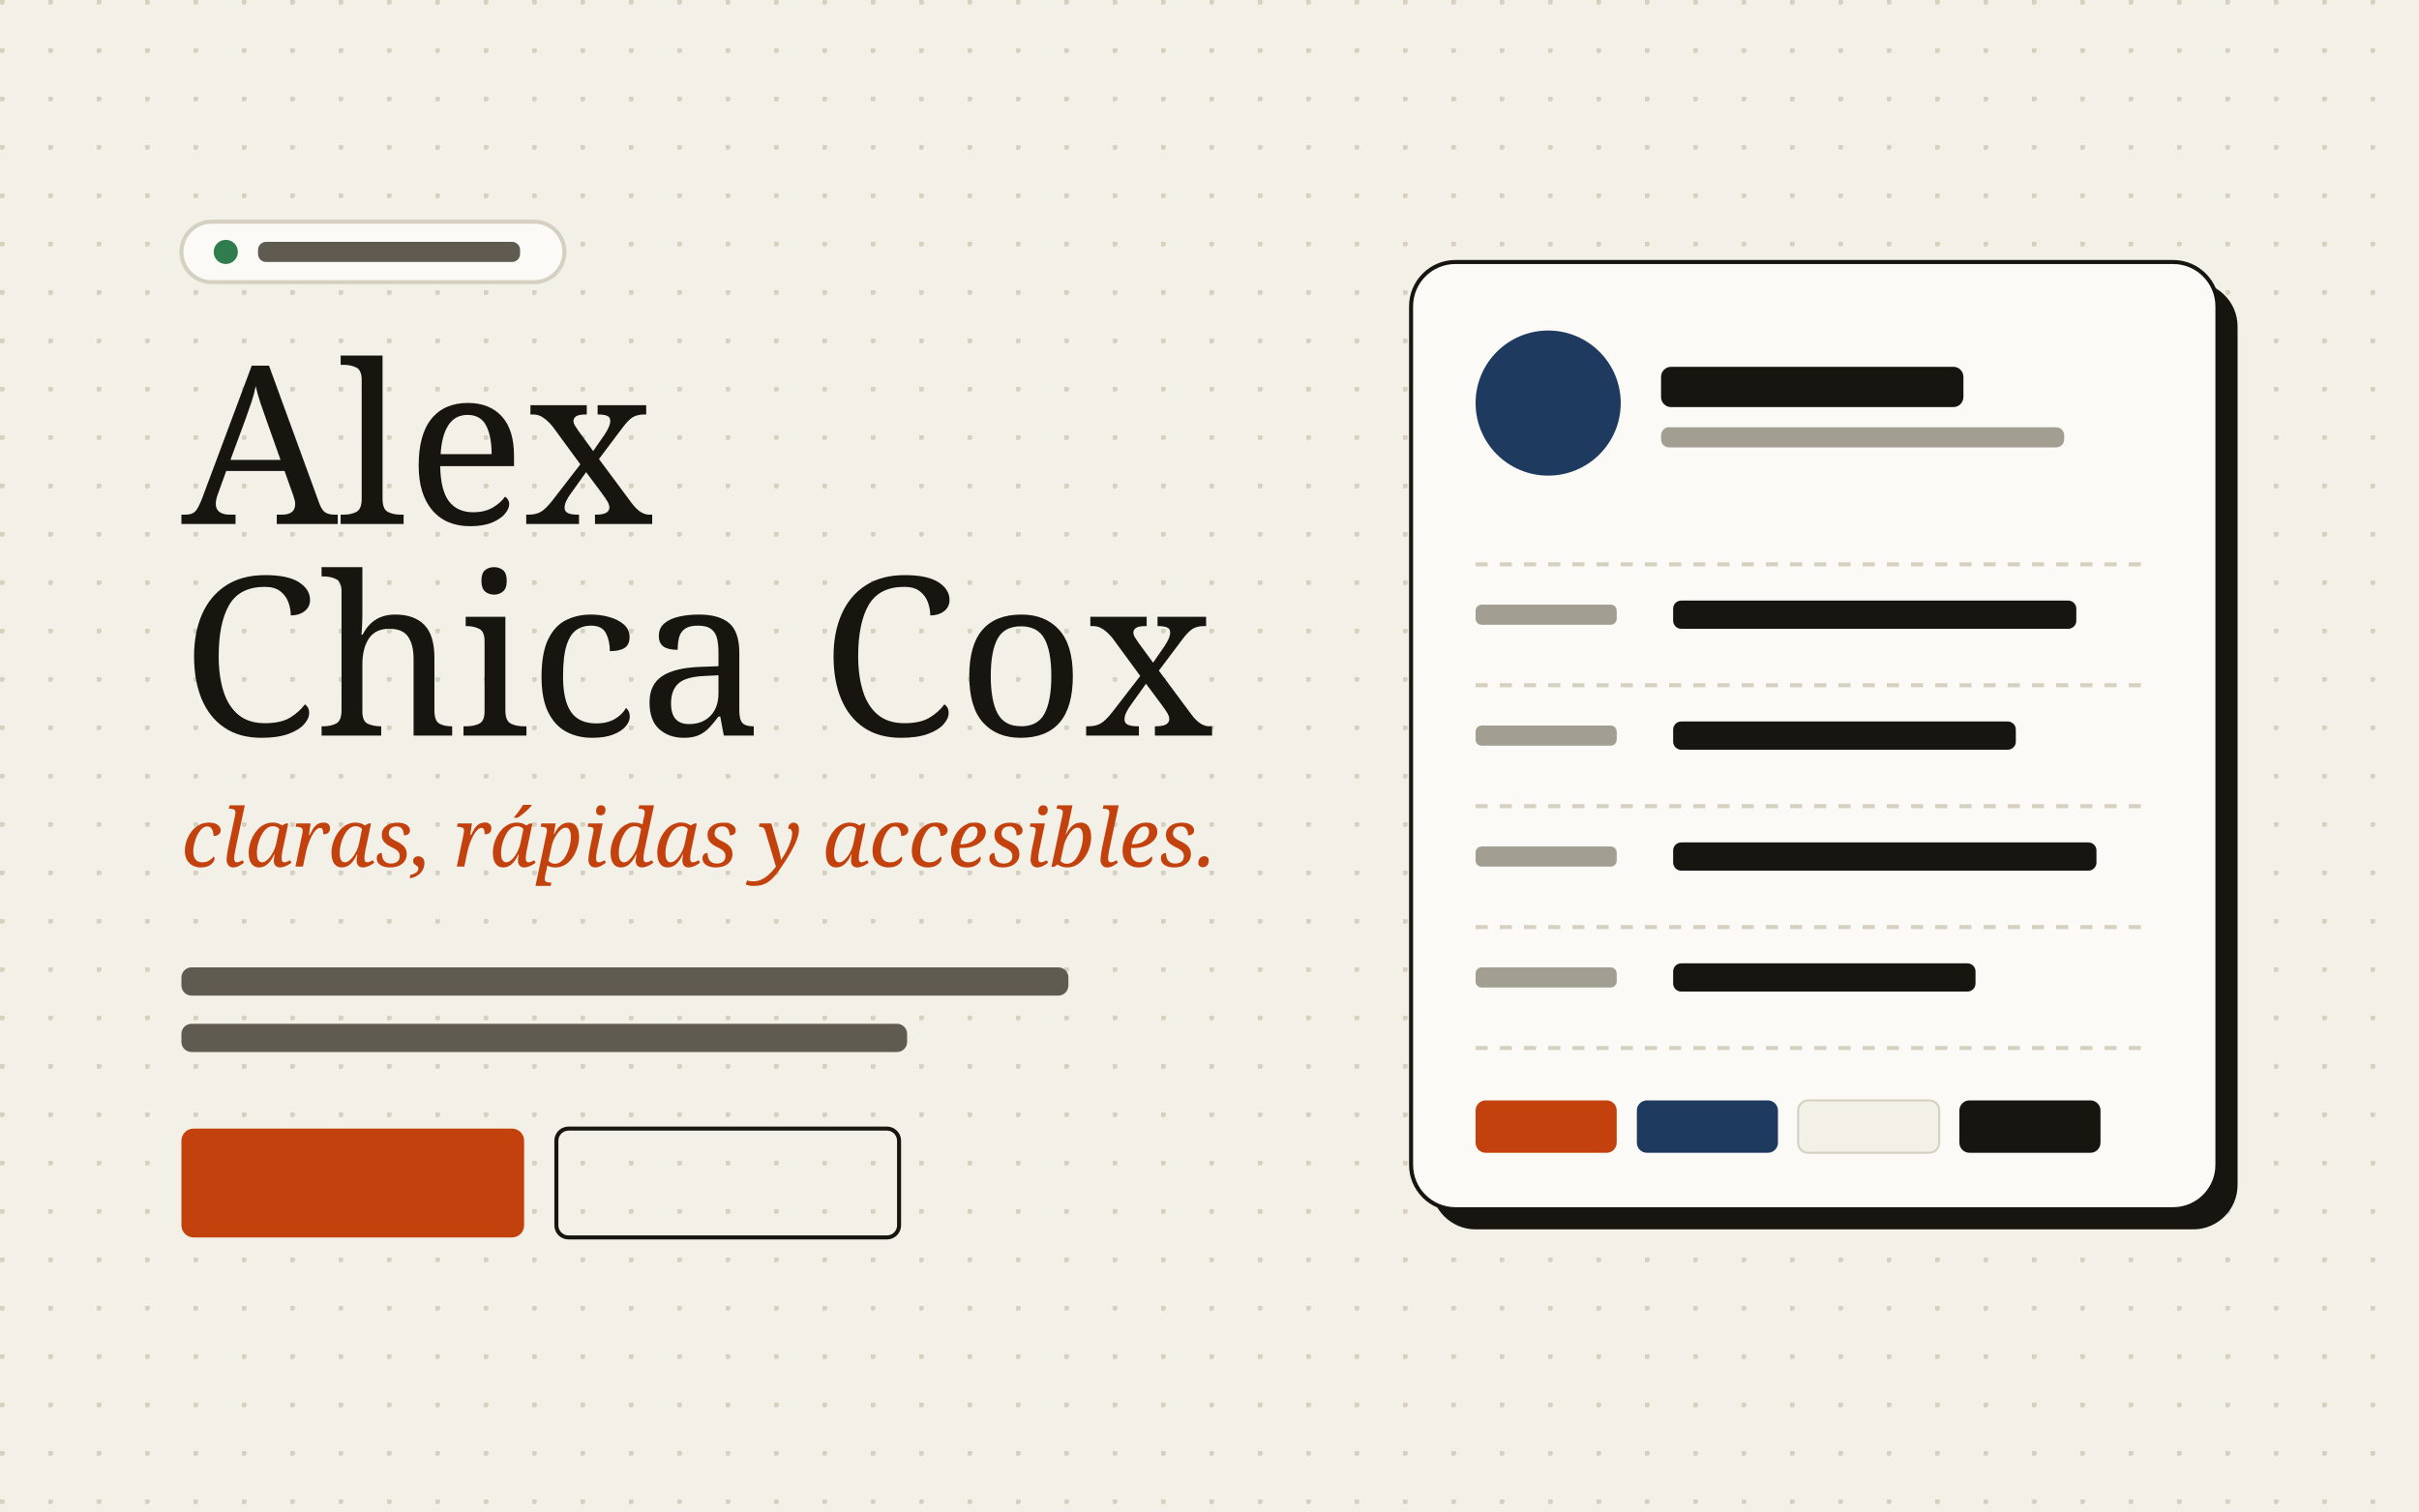
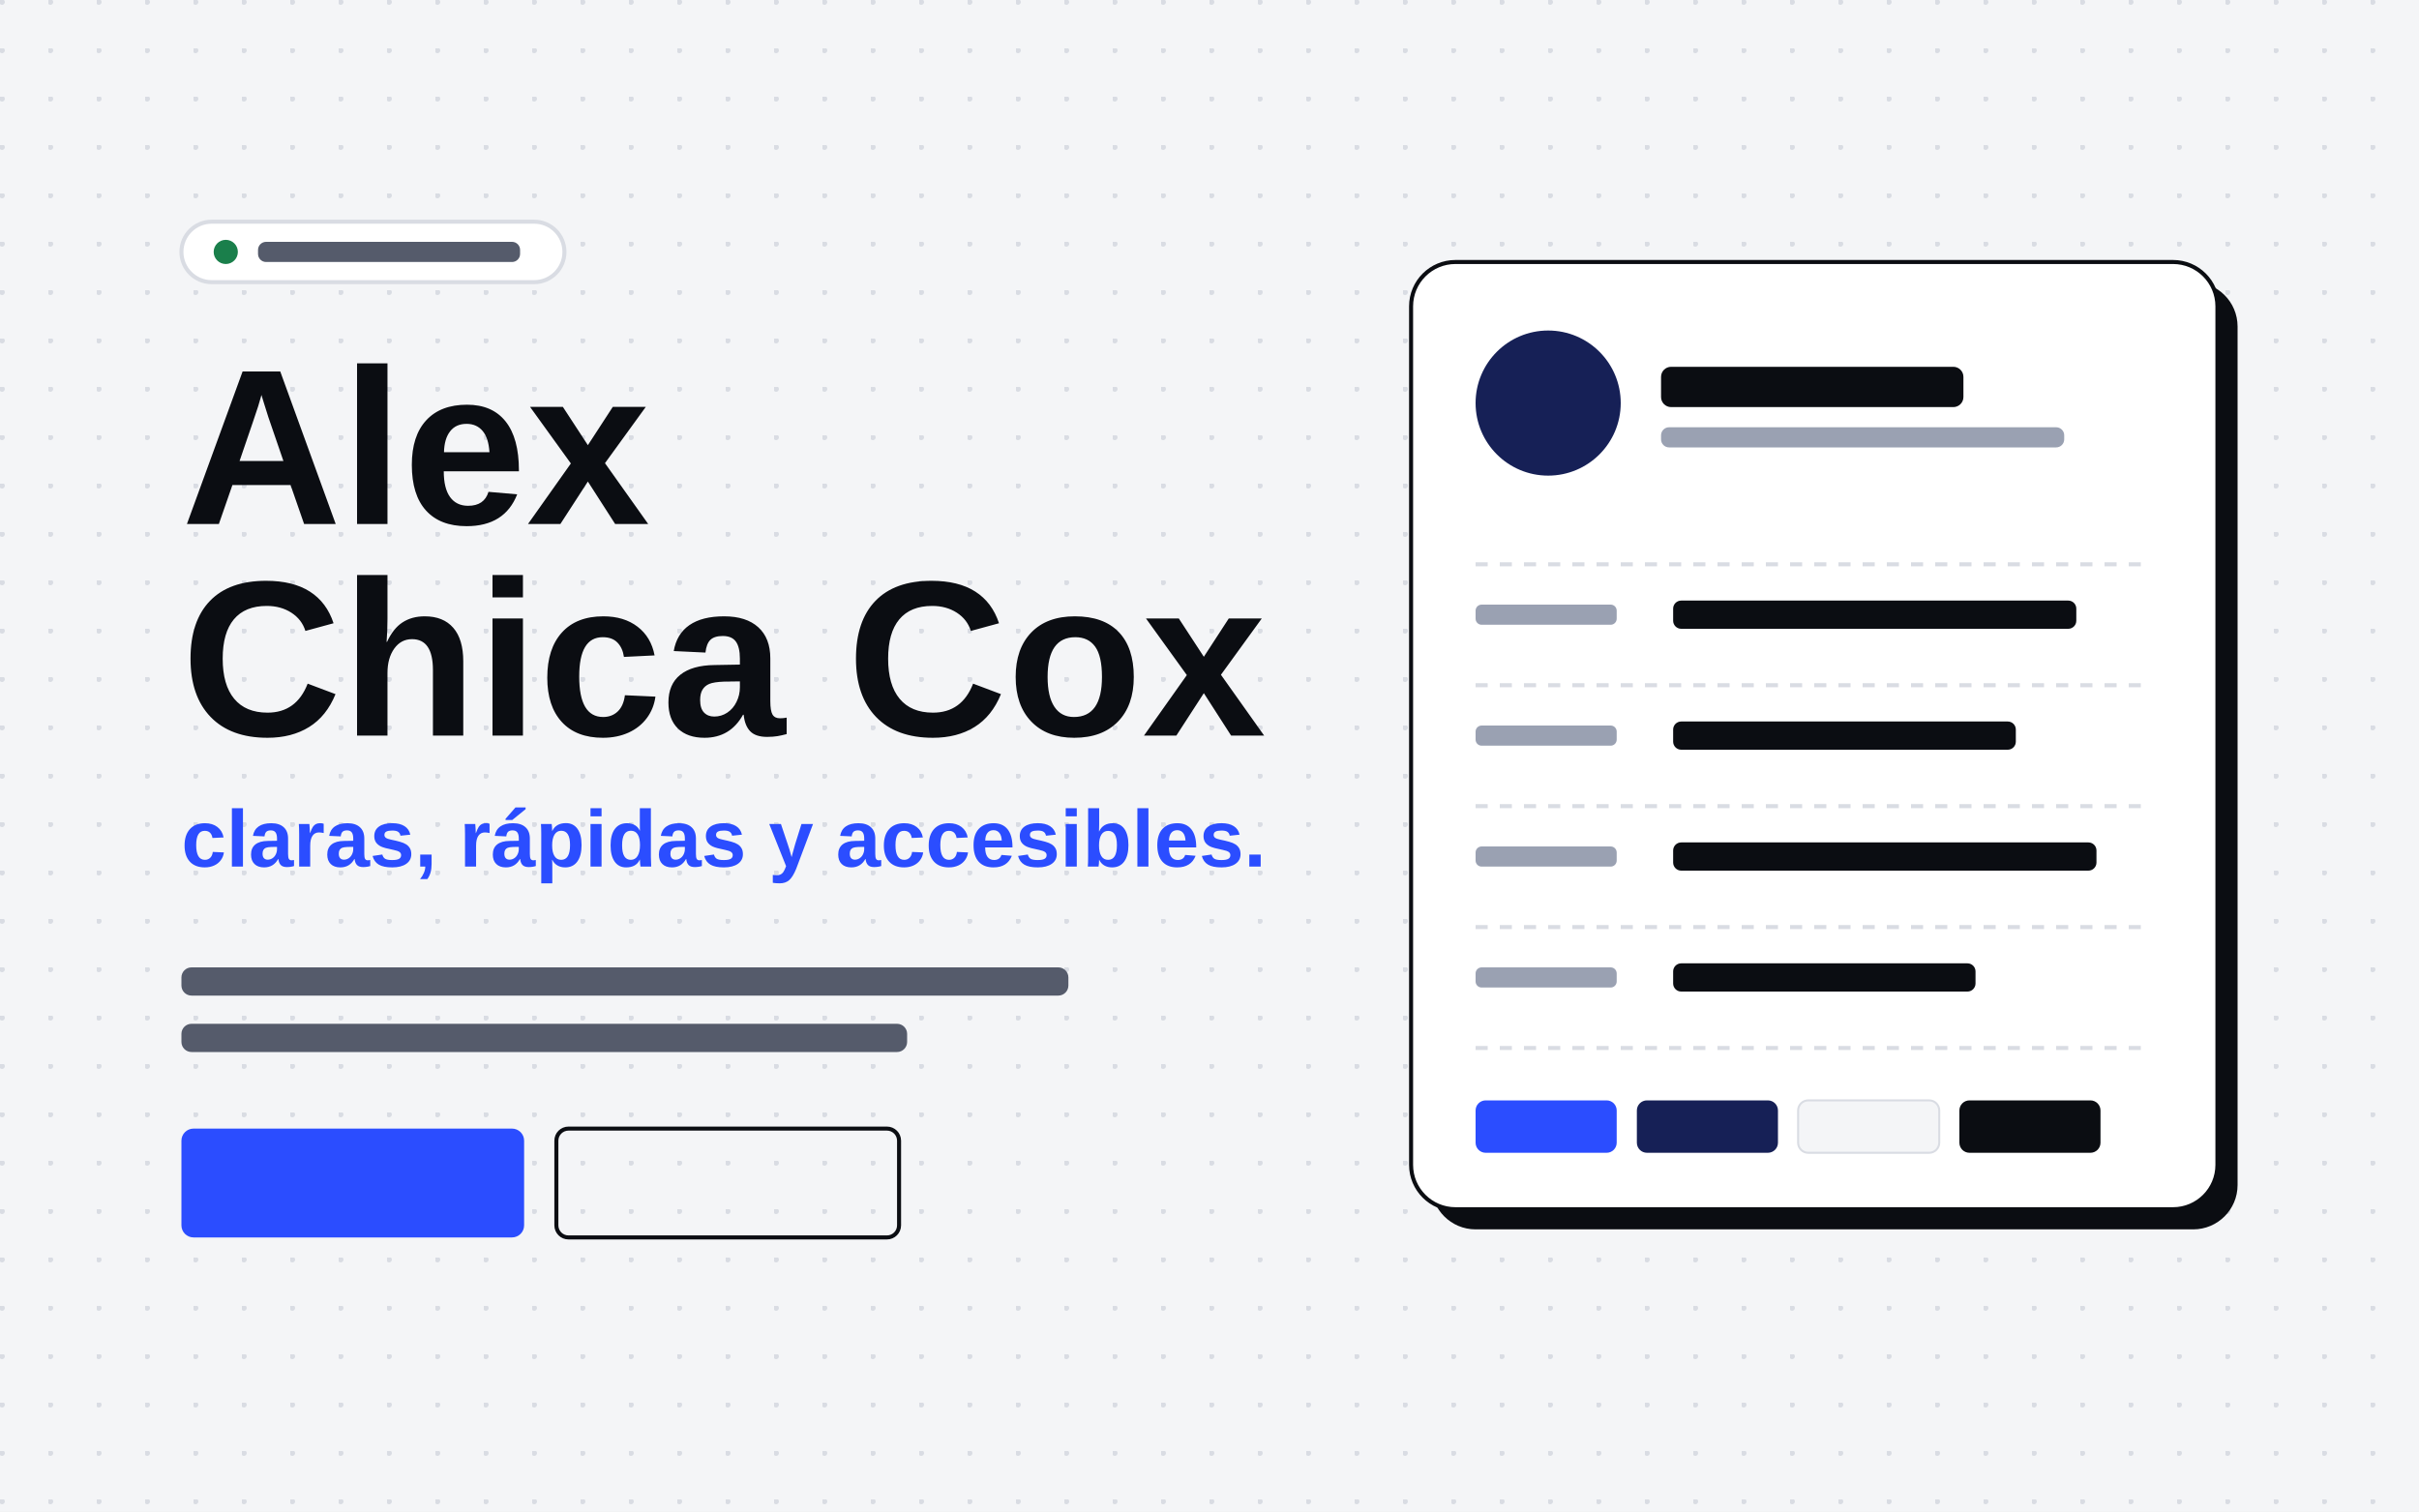
<svg xmlns="http://www.w3.org/2000/svg" viewBox="0 0 1200 750">
  <defs>
    <pattern id="dots" width="24" height="24" patternUnits="userSpaceOnUse">
-       <circle cx="1" cy="1" r="1.4" fill="#d6d0c1" />
+       <circle cx="1" cy="1" r="1.4" fill="#d9dce3" />
    </pattern>
  </defs>
-   <rect width="1200" height="750" fill="#f3f0e8" />
+   <rect width="1200" height="750" fill="#f4f5f7" />
  <rect width="1200" height="750" fill="url(#dots)" />
  <g transform="translate(90 110)">
-     <rect width="190" height="30" rx="15" fill="#fbfaf6" stroke="#d6d0c1" stroke-width="2" />
-     <circle cx="22" cy="15" r="6" fill="#2f7d4f" />
-     <rect x="38" y="10" width="130" height="10" rx="4" fill="#5f5b50" />
-     <text x="0" y="150" font-family="Georgia, serif" font-size="110" fill="#16150f">Alex</text>
-     <text x="0" y="255" font-family="Georgia, serif" font-size="110" fill="#16150f">Chica Cox</text>
-     <text x="0" y="320" font-family="Georgia, serif" font-style="italic" font-size="40" fill="#c2410c">claras, rápidas y accesibles.</text>
-     <rect y="370" width="440" height="14" rx="5" fill="#5f5b50" />
-     <rect y="398" width="360" height="14" rx="5" fill="#5f5b50" />
-     <rect y="450" width="170" height="54" rx="6" fill="#c2410c" />
-     <rect x="186" y="450" width="170" height="54" rx="6" fill="none" stroke="#16150f" stroke-width="2" />
+     <rect width="190" height="30" rx="15" fill="#ffffff" stroke="#d9dce3" stroke-width="2" />
+     <circle cx="22" cy="15" r="6" fill="#1a7f4b" />
+     <rect x="38" y="10" width="130" height="10" rx="4" fill="#555b6b" />
+     <text x="0" y="150" font-family="Arial, Helvetica, sans-serif" font-weight="700" font-size="110" fill="#0b0d12">Alex</text>
+     <text x="0" y="255" font-family="Arial, Helvetica, sans-serif" font-weight="700" font-size="110" fill="#0b0d12">Chica Cox</text>
+     <text x="0" y="320" font-family="Arial, Helvetica, sans-serif" font-weight="700" font-size="40" fill="#2b4dff">claras, rápidas y accesibles.</text>
+     <rect y="370" width="440" height="14" rx="5" fill="#555b6b" />
+     <rect y="398" width="360" height="14" rx="5" fill="#555b6b" />
+     <rect y="450" width="170" height="54" rx="6" fill="#2b4dff" />
+     <rect x="186" y="450" width="170" height="54" rx="6" fill="none" stroke="#0b0d12" stroke-width="2" />
  </g>
  <g transform="translate(700 130)">
-     <rect x="10" y="10" width="400" height="470" rx="22" fill="#16150f" />
-     <rect width="400" height="470" rx="22" fill="#fbfaf6" stroke="#16150f" stroke-width="2" />
-     <circle cx="68" cy="70" r="36" fill="#1f3a5f" />
-     <rect x="124" y="52" width="150" height="20" rx="5" fill="#16150f" />
-     <rect x="124" y="82" width="200" height="10" rx="4" fill="#a29e91" />
-     <path d="M32 150h336M32 210h336M32 270h336M32 330h336M32 390h336" stroke="#d6d0c1" stroke-width="2" stroke-dasharray="6 6" />
-     <g fill="#a29e91">
+     <rect x="10" y="10" width="400" height="470" rx="22" fill="#0b0d12" />
+     <rect width="400" height="470" rx="22" fill="#ffffff" stroke="#0b0d12" stroke-width="2" />
+     <circle cx="68" cy="70" r="36" fill="#162056" />
+     <rect x="124" y="52" width="150" height="20" rx="5" fill="#0b0d12" />
+     <rect x="124" y="82" width="200" height="10" rx="4" fill="#9aa1b2" />
+     <path d="M32 150h336M32 210h336M32 270h336M32 330h336M32 390h336" stroke="#d9dce3" stroke-width="2" stroke-dasharray="6 6" />
+     <g fill="#9aa1b2">
      <rect x="32" y="170" width="70" height="10" rx="3" />
      <rect x="32" y="230" width="70" height="10" rx="3" />
      <rect x="32" y="290" width="70" height="10" rx="3" />
      <rect x="32" y="350" width="70" height="10" rx="3" />
    </g>
-     <g fill="#16150f">
+     <g fill="#0b0d12">
      <rect x="130" y="168" width="200" height="14" rx="4" />
      <rect x="130" y="228" width="170" height="14" rx="4" />
      <rect x="130" y="288" width="210" height="14" rx="4" />
      <rect x="130" y="348" width="150" height="14" rx="4" />
    </g>
-     <rect x="32" y="416" width="70" height="26" rx="5" fill="#c2410c" />
-     <rect x="112" y="416" width="70" height="26" rx="5" fill="#1f3a5f" />
-     <rect x="192" y="416" width="70" height="26" rx="5" fill="#f3f0e8" stroke="#d6d0c1" />
-     <rect x="272" y="416" width="70" height="26" rx="5" fill="#16150f" />
+     <rect x="32" y="416" width="70" height="26" rx="5" fill="#2b4dff" />
+     <rect x="112" y="416" width="70" height="26" rx="5" fill="#162056" />
+     <rect x="192" y="416" width="70" height="26" rx="5" fill="#f4f5f7" stroke="#d9dce3" />
+     <rect x="272" y="416" width="70" height="26" rx="5" fill="#0b0d12" />
  </g>
</svg>
